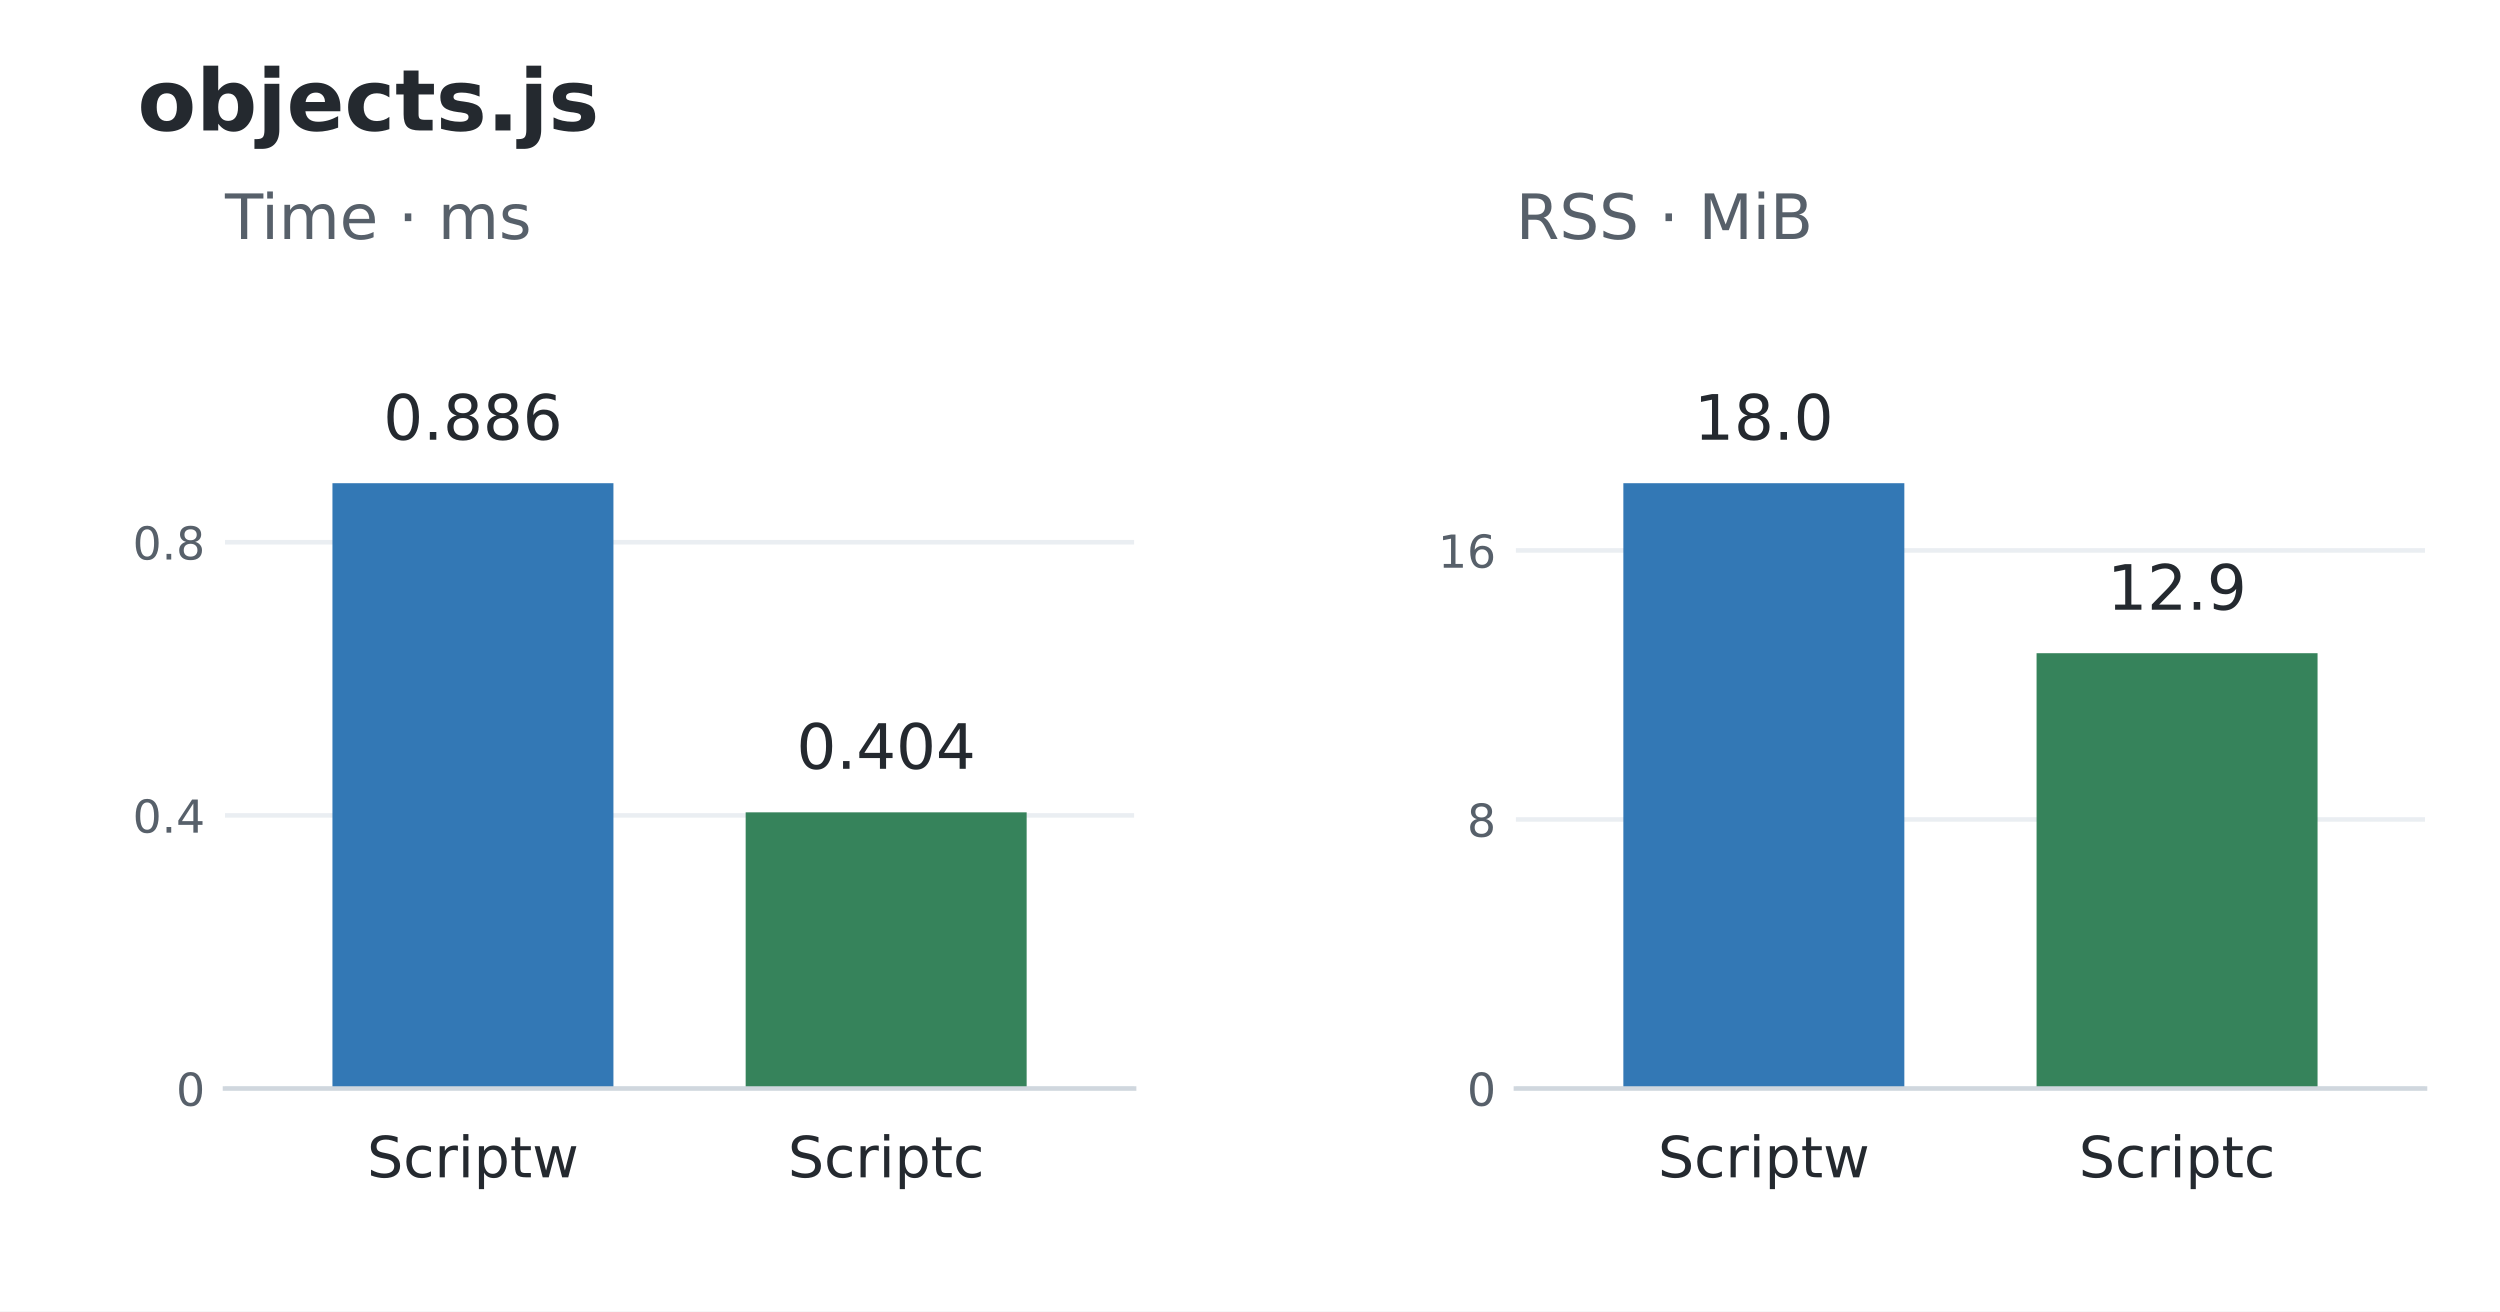
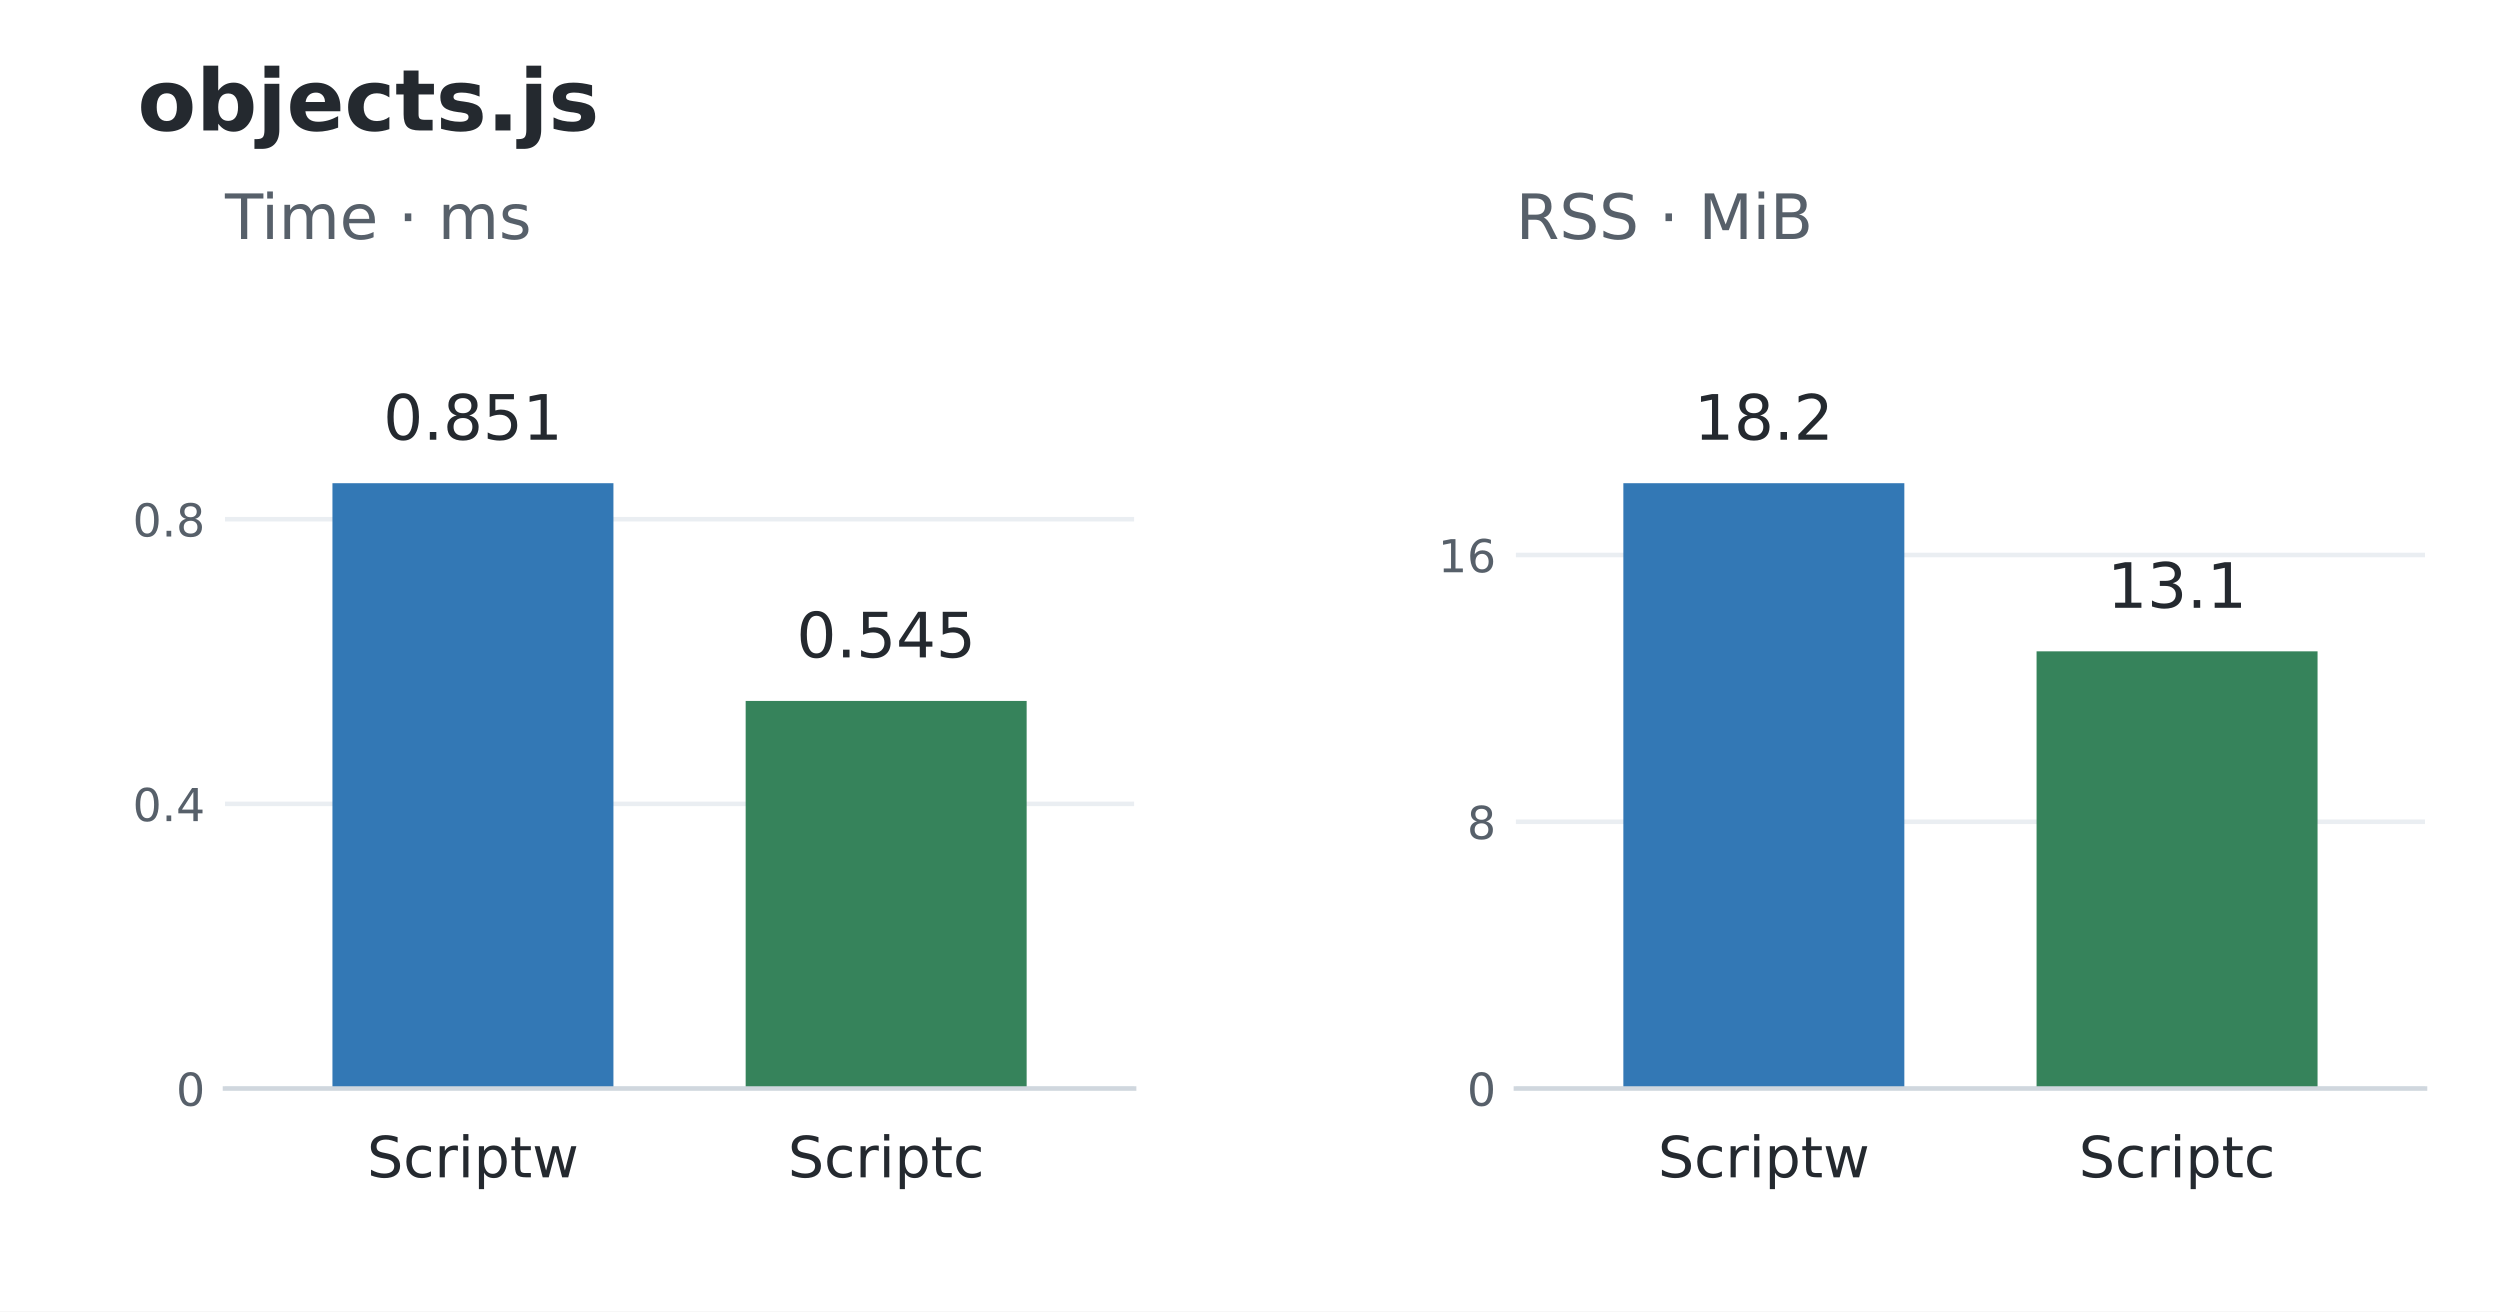
<svg xmlns="http://www.w3.org/2000/svg" width="439.2pt" height="230.4pt" viewBox="0 0 439.2 230.4" version="1.1">
  <defs>
    <style type="text/css">*{stroke-linejoin: round; stroke-linecap: butt}</style>
  </defs>
  <g id="figure_1">
    <g id="patch_1">
      <path d="M 0 230.4 L 439.2 230.4 L 439.2 0 L 0 0 z " style="fill: #ffffff" />
    </g>
    <g id="axes_1">
      <g id="patch_2">
        <path d="M 39.528 191.232 L 199.237 191.232 L 199.237 52.992 L 39.528 52.992 z " style="fill: #ffffff" />
      </g>
      <g id="matplotlib.axis_1">
        <g id="xtick_1">
          <g id="line2d_1" />
          <g id="text_1">
            <text style="font-size: 10px; font-family: 'DejaVu Sans'; text-anchor: middle; fill: #24292f" x="83.085" y="206.83" transform="rotate(-0 83.08503 206.8304)">Scriptw</text>
          </g>
        </g>
        <g id="xtick_2">
          <g id="line2d_2" />
          <g id="text_2">
            <text style="font-size: 10px; font-family: 'DejaVu Sans'; text-anchor: middle; fill: #24292f" x="155.68" y="206.83" transform="rotate(-0 155.6801 206.8304)">Scriptc</text>
          </g>
        </g>
      </g>
      <g id="matplotlib.axis_2">
        <g id="ytick_1">
          <g id="line2d_3">
            <path d="M 39.528 191.232 L 199.237 191.232 " clip-path="url(#p648741f3fb)" style="fill: none; stroke: #eaeef2; stroke-width: 0.8; stroke-linecap: square" />
          </g>
          <g id="line2d_4" />
          <g id="text_3">
            <text style="font-size: 8px; font-family: 'DejaVu Sans'; text-anchor: end; fill: #57606a" x="36.028" y="194.271" transform="rotate(-0 36.028 194.2711)">0</text>
          </g>
        </g>
        <g id="ytick_2">
          <g id="line2d_5">
-             <path d="M 39.528 143.246 L 199.237 143.246 " clip-path="url(#p648741f3fb)" style="fill: none; stroke: #eaeef2; stroke-width: 0.8; stroke-linecap: square" />
+             <path d="M 39.528 141.223 L 199.237 141.223 " clip-path="url(#p648741f3fb)" style="fill: none; stroke: #eaeef2; stroke-width: 0.8; stroke-linecap: square" />
          </g>
          <g id="line2d_6" />
          <g id="text_4">
-             <text style="font-size: 8px; font-family: 'DejaVu Sans'; text-anchor: end; fill: #57606a" x="36.028" y="146.285" transform="rotate(-0 36.028 146.2849)">0.4</text>
+             <text style="font-size: 8px; font-family: 'DejaVu Sans'; text-anchor: end; fill: #57606a" x="36.028" y="144.262" transform="rotate(-0 36.028 144.2624)">0.4</text>
          </g>
        </g>
        <g id="ytick_3">
          <g id="line2d_7">
-             <path d="M 39.528 95.26 L 199.237 95.26 " clip-path="url(#p648741f3fb)" style="fill: none; stroke: #eaeef2; stroke-width: 0.8; stroke-linecap: square" />
+             <path d="M 39.528 91.215 L 199.237 91.215 " clip-path="url(#p648741f3fb)" style="fill: none; stroke: #eaeef2; stroke-width: 0.8; stroke-linecap: square" />
          </g>
          <g id="line2d_8" />
          <g id="text_5">
-             <text style="font-size: 8px; font-family: 'DejaVu Sans'; text-anchor: end; fill: #57606a" x="36.028" y="98.299" transform="rotate(-0 36.028 98.2987)">0.8</text>
+             <text style="font-size: 8px; font-family: 'DejaVu Sans'; text-anchor: end; fill: #57606a" x="36.028" y="94.254" transform="rotate(-0 36.028 94.2537)">0.8</text>
          </g>
        </g>
      </g>
      <g id="patch_3">
        <path d="M 58.403 191.232 L 107.767 191.232 L 107.767 84.894 L 58.403 84.894 z " clip-path="url(#p648741f3fb)" style="fill: #3378b5" />
      </g>
      <g id="patch_4">
-         <path d="M 130.998 191.232 L 180.362 191.232 L 180.362 142.708 L 130.998 142.708 z " clip-path="url(#p648741f3fb)" style="fill: #36835b" />
+         <path d="M 130.998 191.232 L 180.362 191.232 L 180.362 123.141 L 130.998 123.141 z " clip-path="url(#p648741f3fb)" style="fill: #36835b" />
      </g>
      <g id="patch_5">
        <path d="M 39.528 191.232 L 199.237 191.232 " style="fill: none; stroke: #d0d7de; stroke-width: 0.8; stroke-linejoin: miter; stroke-linecap: square" />
      </g>
      <g id="text_6">
-         <text style="font-size: 11px; font-family: 'DejaVu Sans'; text-anchor: middle; fill: #24292f" x="83.085" y="77.251" transform="rotate(-0 83.08503 77.25096)">0.886</text>
+         <text style="font-size: 11px; font-family: 'DejaVu Sans'; text-anchor: middle; fill: #24292f" x="83.085" y="77.251" transform="rotate(-0 83.08503 77.25096)">0.851</text>
      </g>
      <g id="text_7">
-         <text style="font-size: 11px; font-family: 'DejaVu Sans'; text-anchor: middle; fill: #24292f" x="155.68" y="135.065" transform="rotate(-0 155.6801 135.0654)">0.404</text>
+         <text style="font-size: 11px; font-family: 'DejaVu Sans'; text-anchor: middle; fill: #24292f" x="155.68" y="115.498" transform="rotate(-0 155.6801 115.4981)">0.545</text>
      </g>
      <g id="text_8">
        <text style="font-size: 11px; font-family: 'DejaVu Sans'; text-anchor: start; fill: #57606a" x="39.528" y="41.992" transform="rotate(-0 39.528 41.992)">Time · ms</text>
      </g>
    </g>
    <g id="axes_2">
      <g id="patch_6">
        <path d="M 266.315 191.232 L 426.024 191.232 L 426.024 52.992 L 266.315 52.992 z " style="fill: #ffffff" />
      </g>
      <g id="matplotlib.axis_3">
        <g id="xtick_3">
          <g id="line2d_9" />
          <g id="text_9">
            <text style="font-size: 10px; font-family: 'DejaVu Sans'; text-anchor: middle; fill: #24292f" x="309.872" y="206.83" transform="rotate(-0 309.8719 206.8304)">Scriptw</text>
          </g>
        </g>
        <g id="xtick_4">
          <g id="line2d_10" />
          <g id="text_10">
            <text style="font-size: 10px; font-family: 'DejaVu Sans'; text-anchor: middle; fill: #24292f" x="382.467" y="206.83" transform="rotate(-0 382.467 206.8304)">Scriptc</text>
          </g>
        </g>
      </g>
      <g id="matplotlib.axis_4">
        <g id="ytick_4">
          <g id="line2d_11">
            <path d="M 266.315 191.232 L 426.024 191.232 " clip-path="url(#pf3a1462166)" style="fill: none; stroke: #eaeef2; stroke-width: 0.8; stroke-linecap: square" />
          </g>
          <g id="line2d_12" />
          <g id="text_11">
            <text style="font-size: 8px; font-family: 'DejaVu Sans'; text-anchor: end; fill: #57606a" x="262.815" y="194.271" transform="rotate(-0 262.8149 194.2711)">0</text>
          </g>
        </g>
        <g id="ytick_5">
          <g id="line2d_13">
-             <path d="M 266.315 143.965 L 426.024 143.965 " clip-path="url(#pf3a1462166)" style="fill: none; stroke: #eaeef2; stroke-width: 0.8; stroke-linecap: square" />
+             <path d="M 266.315 144.367 L 426.024 144.367 " clip-path="url(#pf3a1462166)" style="fill: none; stroke: #eaeef2; stroke-width: 0.8; stroke-linecap: square" />
          </g>
          <g id="line2d_14" />
          <g id="text_12">
-             <text style="font-size: 8px; font-family: 'DejaVu Sans'; text-anchor: end; fill: #57606a" x="262.815" y="147.004" transform="rotate(-0 262.8149 147.0044)">8</text>
+             <text style="font-size: 8px; font-family: 'DejaVu Sans'; text-anchor: end; fill: #57606a" x="262.815" y="147.406" transform="rotate(-0 262.8149 147.4062)">8</text>
          </g>
        </g>
        <g id="ytick_6">
          <g id="line2d_15">
-             <path d="M 266.315 96.699 L 426.024 96.699 " clip-path="url(#pf3a1462166)" style="fill: none; stroke: #eaeef2; stroke-width: 0.8; stroke-linecap: square" />
+             <path d="M 266.315 97.502 L 426.024 97.502 " clip-path="url(#pf3a1462166)" style="fill: none; stroke: #eaeef2; stroke-width: 0.8; stroke-linecap: square" />
          </g>
          <g id="line2d_16" />
          <g id="text_13">
-             <text style="font-size: 8px; font-family: 'DejaVu Sans'; text-anchor: end; fill: #57606a" x="262.815" y="99.738" transform="rotate(-0 262.8149 99.73773)">16</text>
+             <text style="font-size: 8px; font-family: 'DejaVu Sans'; text-anchor: end; fill: #57606a" x="262.815" y="100.541" transform="rotate(-0 262.8149 100.5413)">16</text>
          </g>
        </g>
      </g>
      <g id="patch_7">
        <path d="M 285.19 191.232 L 334.554 191.232 L 334.554 84.894 L 285.19 84.894 z " clip-path="url(#pf3a1462166)" style="fill: #3378b5" />
      </g>
      <g id="patch_8">
-         <path d="M 357.785 191.232 L 407.149 191.232 L 407.149 114.758 L 357.785 114.758 z " clip-path="url(#pf3a1462166)" style="fill: #36835b" />
+         <path d="M 357.785 191.232 L 407.149 191.232 L 407.149 114.424 L 357.785 114.424 z " clip-path="url(#pf3a1462166)" style="fill: #36835b" />
      </g>
      <g id="patch_9">
        <path d="M 266.315 191.232 L 426.024 191.232 " style="fill: none; stroke: #d0d7de; stroke-width: 0.8; stroke-linejoin: miter; stroke-linecap: square" />
      </g>
      <g id="text_14">
-         <text style="font-size: 11px; font-family: 'DejaVu Sans'; text-anchor: middle; fill: #24292f" x="309.872" y="77.251" transform="rotate(-0 309.8719 77.25096)">18.0</text>
+         <text style="font-size: 11px; font-family: 'DejaVu Sans'; text-anchor: middle; fill: #24292f" x="309.872" y="77.251" transform="rotate(-0 309.8719 77.25096)">18.2</text>
      </g>
      <g id="text_15">
-         <text style="font-size: 11px; font-family: 'DejaVu Sans'; text-anchor: middle; fill: #24292f" x="382.467" y="107.116" transform="rotate(-0 382.467 107.1157)">12.9</text>
+         <text style="font-size: 11px; font-family: 'DejaVu Sans'; text-anchor: middle; fill: #24292f" x="382.467" y="106.782" transform="rotate(-0 382.467 106.7818)">13.1</text>
      </g>
      <g id="text_16">
        <text style="font-size: 11px; font-family: 'DejaVu Sans'; text-anchor: start; fill: #57606a" x="266.315" y="41.992" transform="rotate(-0 266.3149 41.992)">RSS · MiB</text>
      </g>
    </g>
    <g id="text_17">
      <text style="font-weight: 700; font-size: 15px; font-family: 'DejaVu Sans'; text-anchor: start; fill: #24292f" x="24.156" y="22.918" transform="rotate(-0 24.156 22.91766)">objects.js</text>
    </g>
  </g>
  <defs>
    <clipPath id="p648741f3fb">
      <rect x="39.528" y="52.992" width="159.709" height="138.24" />
    </clipPath>
    <clipPath id="pf3a1462166">
      <rect x="266.315" y="52.992" width="159.709" height="138.24" />
    </clipPath>
  </defs>
</svg>
